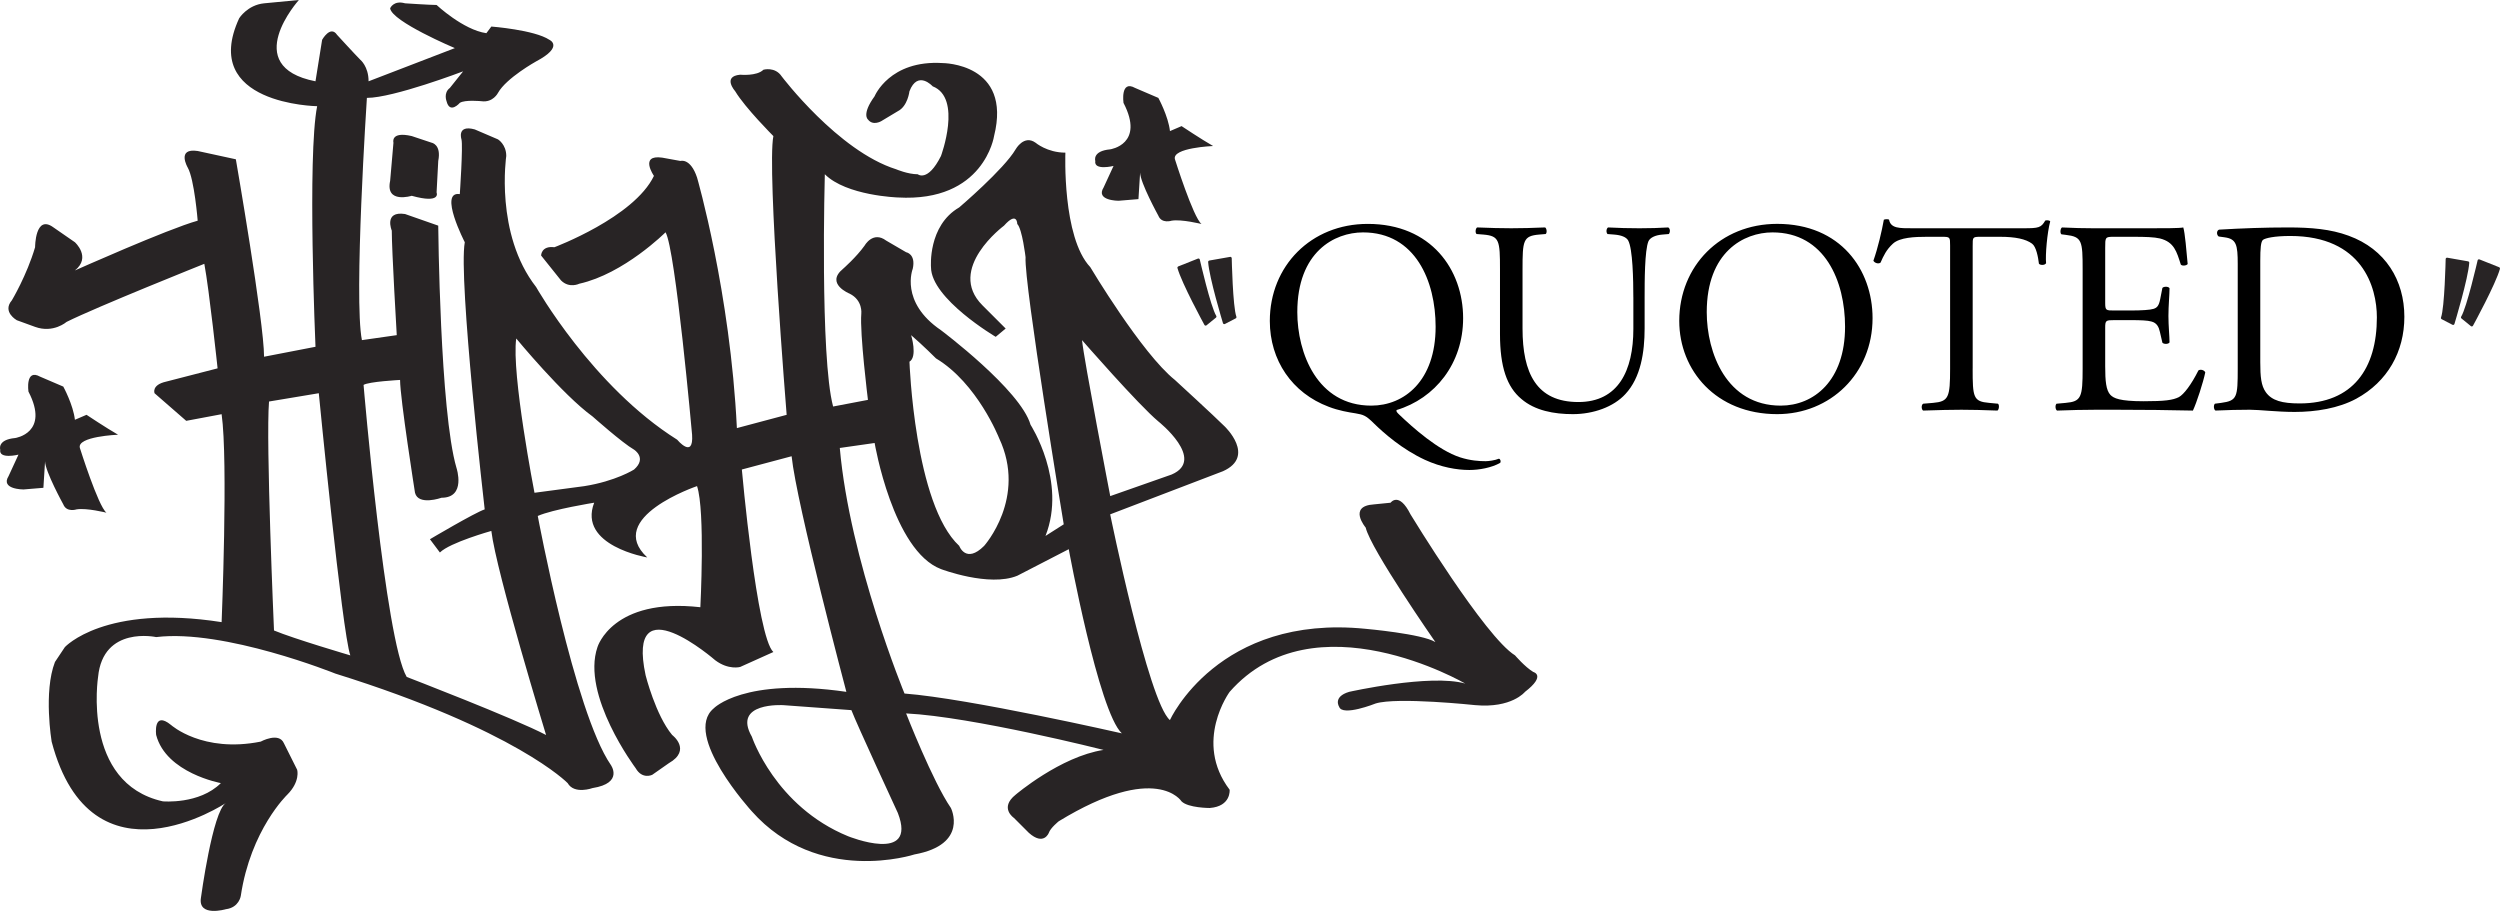
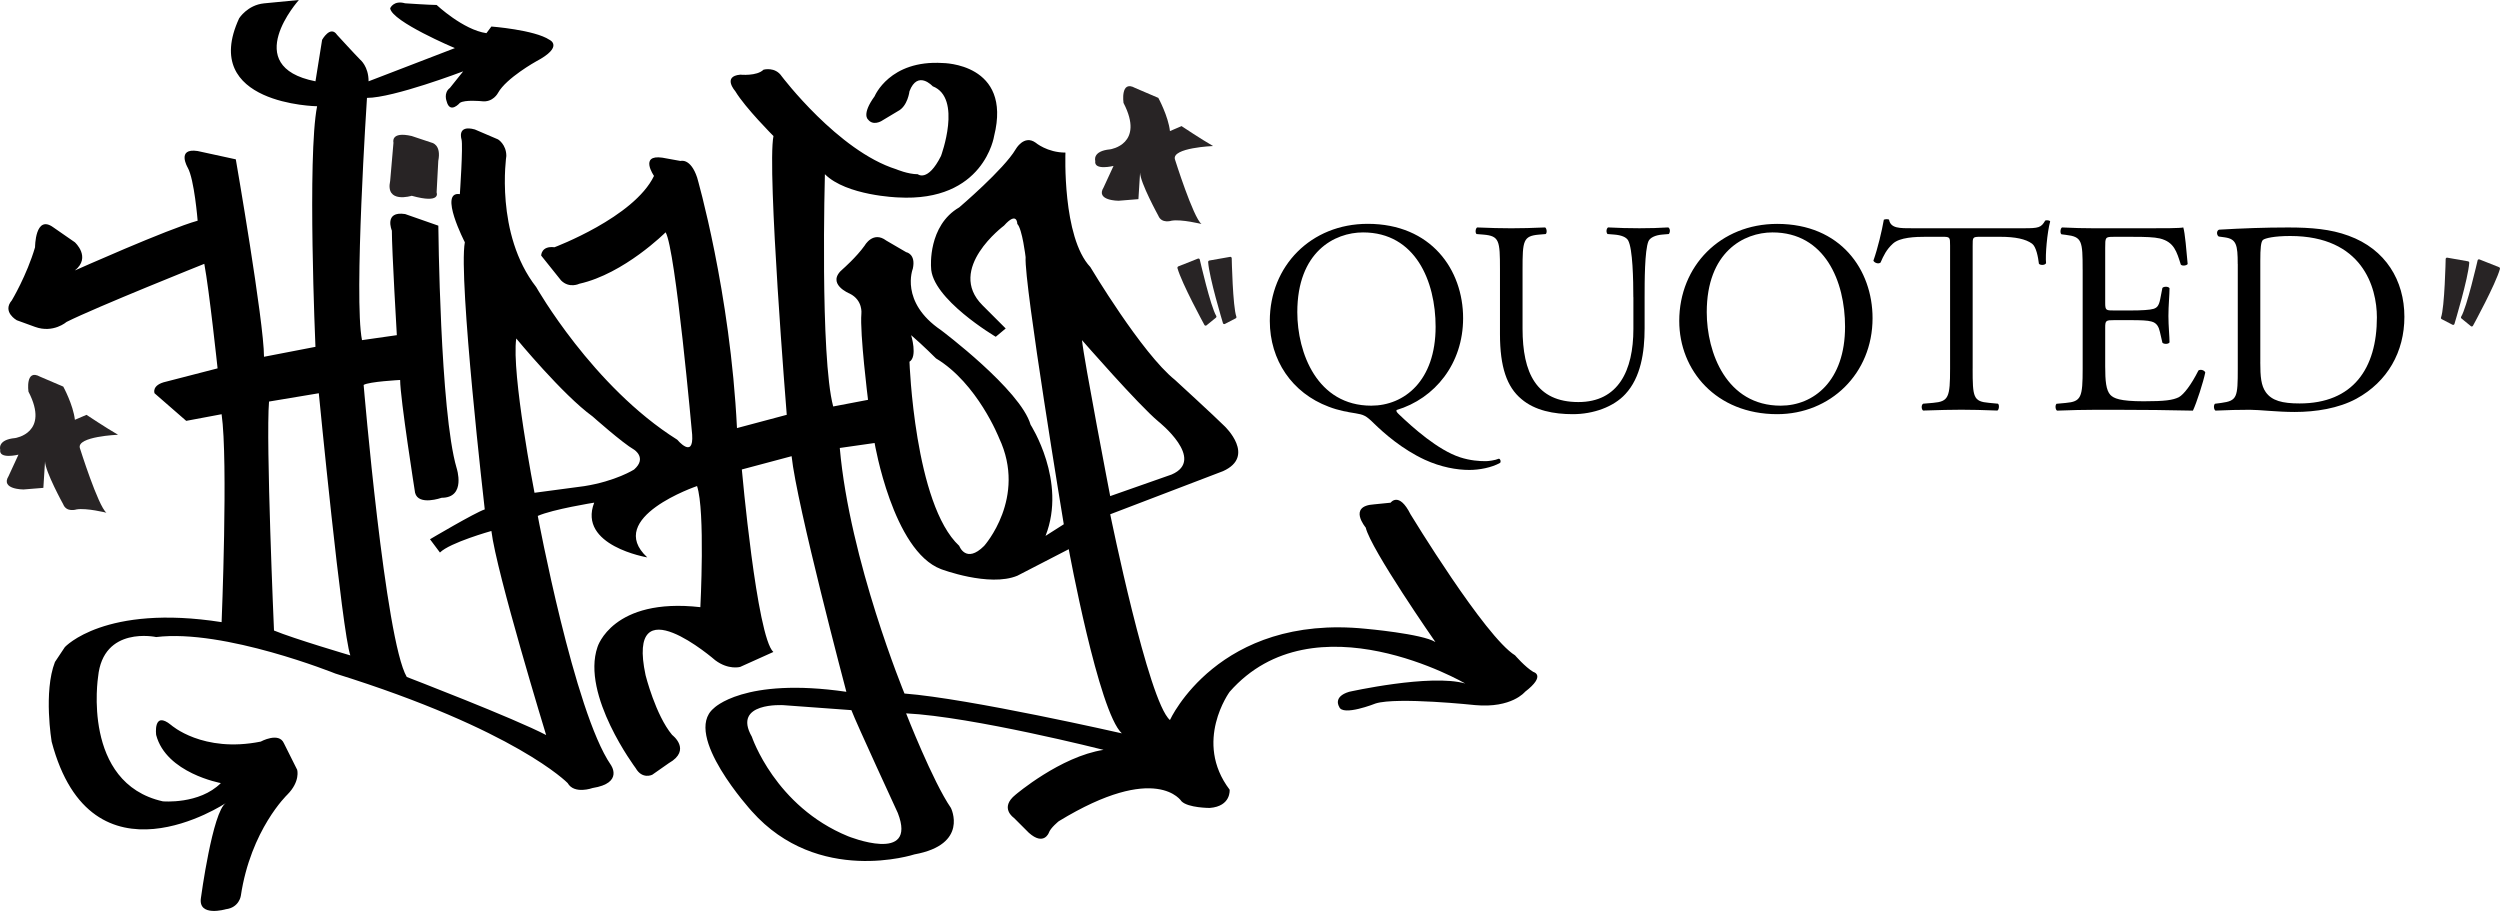
- <svg xmlns="http://www.w3.org/2000/svg" version="1.1" x="0px" y="0px" width="218px" height="79.435px" viewBox="0 0 218 79.435" enable-background="new 0 0 218 79.435" xml:space="preserve">
-   <path fill="#282425" d="M35.901 17.073c0 0-2.315 0.723-1.881-1.302l0.289-3.328c0 0-0.289-1.013 1.591-0.579l1.736 0.579c0 0 0.868 0.145 0.579 1.591l-0.145 2.749C38.072 16.783 38.506 17.796 35.901 17.073zM97.535 17.507c0 0-2.026 0-1.302-1.157l0.868-1.881c0 0-1.736 0.434-1.591-0.434 0 0-0.289-0.868 1.302-1.013 0 0 3.038-0.434 1.157-4.051 0 0-0.289-2.026 1.013-1.302l2.026 0.868c0 0 0.868 1.591 1.013 2.894l1.013-0.434c0 0 1.736 1.157 2.749 1.736 0 0-3.617 0.145-3.328 1.157 0 0 1.592 5.064 2.315 5.643 0 0-1.736-0.434-2.604-0.289 0 0-0.868 0.289-1.157-0.434 0 0-1.591-2.894-1.591-3.762l-0.145 2.315L97.535 17.507zM2.046 42.681c0 0-2.026 0-1.302-1.157l0.868-1.881c0 0-1.736 0.434-1.591-0.434 0 0-0.289-0.868 1.302-1.013 0 0 3.038-0.434 1.157-4.051 0 0-0.289-2.026 1.013-1.302l2.026 0.868c0 0 0.868 1.591 1.013 2.894l1.013-0.434c0 0 1.736 1.157 2.749 1.736 0 0-3.617 0.145-3.328 1.157 0 0 1.592 5.064 2.315 5.643 0 0-1.736-0.434-2.604-0.289 0 0-0.868 0.289-1.157-0.434 0 0-1.591-2.894-1.591-3.762l-0.145 2.315L2.046 42.681zM19.325 54.25c0 0 0.579-14.081 0-18.132l-3.086 0.579 -2.763-2.407c0 0-0.289-0.723 1.013-1.013l4.485-1.157c0 0-0.723-6.8-1.157-9.115 0 0-9.404 3.762-12.009 5.064 0 0-1.157 1.013-2.749 0.434l-1.591-0.579c0 0-1.302-0.723-0.434-1.736 0 0 1.302-2.17 2.026-4.63 0 0 0-2.894 1.591-1.736l1.881 1.302c0 0 1.447 1.302 0 2.46 0 0 8.102-3.617 10.706-4.34 0 0-0.289-3.617-0.868-4.63 0 0-1.013-1.736 0.868-1.447l3.328 0.723c0 0 2.46 14.179 2.46 17.217l4.485-0.868c0 0-0.723-16.638 0.145-20.979 0 0-10.272-0.145-6.8-7.668 0 0 0.723-1.157 2.17-1.302L26.063 0c0 0-5.209 5.787 1.447 7.089l0.579-3.617c0 0 0.723-1.302 1.302-0.434 0 0 1.591 1.736 2.026 2.17 0 0 0.723 0.579 0.723 1.881l7.523-2.894c0 0-5.498-2.315-5.643-3.472 0 0 0.289-0.723 1.302-0.434 0 0 2.17 0.145 2.749 0.145 0 0 2.315 2.17 4.34 2.46l0.434-0.579c0 0 3.762 0.289 5.064 1.157 0 0 1.302 0.579-1.157 1.881 0 0-2.604 1.447-3.328 2.749 0 0-0.434 0.868-1.447 0.723 0 0-1.447-0.145-1.881 0.145 0 0-0.868 1.013-1.157-0.145 0 0-0.289-0.723 0.289-1.157l1.157-1.447c0 0-6.077 2.315-8.392 2.315 0 0-1.157 17.506-0.434 21.123l3.038-0.434c0 0-0.434-7.379-0.434-9.115 0 0-0.723-1.736 1.157-1.447l2.894 1.013c0 0 0.145 16.204 1.591 21.123 0 0 0.868 2.604-1.302 2.604 0 0-2.026 0.723-2.315-0.434 0 0-1.302-8.247-1.302-9.838 0 0-2.749 0.145-3.183 0.434 0 0 1.881 22.281 3.762 25.464 0 0 9.404 3.617 12.153 5.064 0 0-4.34-14.179-4.774-17.796 0 0-3.617 1.013-4.485 1.881l-0.868-1.157c0 0 3.906-2.315 4.774-2.604 0 0-2.315-20.111-1.736-23.294 0 0-2.315-4.485-0.434-4.196 0 0 0.289-4.196 0.145-4.774 0 0-0.434-1.302 1.157-0.868l2.026 0.868c0 0 0.723 0.434 0.723 1.447 0 0-1.013 6.8 2.604 11.43 0 0 4.919 8.681 12.298 13.311 0 0 1.447 1.736 1.302-0.434 0 0-1.447-16.204-2.315-17.651 0 0-3.617 3.617-7.523 4.485 0 0-0.868 0.434-1.591-0.289l-1.736-2.17c0 0 0-0.868 1.157-0.723 0 0 6.945-2.604 8.681-6.221 0 0-1.302-1.881 0.723-1.591l1.591 0.289c0 0 0.868-0.289 1.447 1.447 0 0 2.894 9.983 3.472 21.847l4.34-1.157c0 0-1.736-21.413-1.157-24.306 0 0-2.46-2.46-3.328-3.906 0 0-1.157-1.302 0.434-1.447 0 0 1.447 0.145 2.026-0.434 0 0 1.013-0.289 1.591 0.579 0 0 4.919 6.511 9.983 8.102 0 0 1.013 0.434 1.881 0.434 0 0 0.868 0.723 2.026-1.591 0 0 1.881-5.064-0.723-6.077 0 0-1.302-1.447-2.026 0.434 0 0-0.145 1.302-1.013 1.736l-1.447 0.868c0 0-0.723 0.434-1.157-0.145 0 0-0.579-0.434 0.579-2.026 0 0 1.302-3.183 5.932-2.894 0 0 6.077 0 4.485 6.366 0 0-0.868 5.787-8.392 5.353 0 0-4.485-0.145-6.366-2.026 0 0-0.434 15.915 0.723 20.255l3.038-0.579c0 0-0.723-5.787-0.579-7.523 0 0 0.145-1.157-1.013-1.736 0 0-2.17-0.868-0.579-2.17 0 0 1.157-1.013 1.881-2.026 0 0 0.723-1.302 1.881-0.434l1.736 1.013c0 0 0.868 0.145 0.579 1.447 0 0-1.157 2.894 2.46 5.353 0 0 6.945 5.208 7.813 8.247 0 0 3.183 4.919 1.302 9.694l1.591-1.013c0 0-3.472-20.979-3.328-23.294 0 0-0.289-2.46-0.723-2.894 0 0 0-1.157-1.157 0.145 0 0-5.064 3.762-1.881 6.945l2.026 2.026 -0.868 0.723c0 0-5.643-3.328-5.643-6.077 0 0-0.289-3.617 2.46-5.209 0 0 3.906-3.328 4.919-5.064 0 0 0.723-1.302 1.736-0.579 0 0 1.013 0.868 2.604 0.868 0 0-0.289 7.379 2.17 9.983 0 0 4.485 7.523 7.379 9.838 0 0 3.472 3.183 4.34 4.051 0 0 2.749 2.604-0.145 3.906l-9.838 3.762c0 0 3.328 16.349 5.209 17.94 0 0 4.196-9.26 17.072-7.957 0 0 4.919 0.434 6.077 1.157 0 0-5.643-8.102-6.077-9.983 0 0-1.591-1.881 0.723-2.026l1.447-0.145c0 0 0.723-1.013 1.736 1.013 0 0 6.511 10.706 9.115 12.298 0 0 0.868 1.013 1.591 1.447 0 0 1.157 0.289-0.723 1.736 0 0-1.157 1.447-4.34 1.157 0 0-6.8-0.723-8.681-0.145 0 0-2.894 1.157-3.183 0.289 0 0-0.579-0.868 0.868-1.302 0 0 7.089-1.592 10.128-0.723 0 0-13.166-7.668-20.545 0.723 0 0-3.183 4.34 0 8.536 0 0 0.145 1.447-1.736 1.591 0 0-1.881 0-2.46-0.579 0 0-2.17-3.472-10.706 1.736 0 0-0.723 0.579-0.868 1.013 0 0-0.434 1.157-1.736 0l-1.302-1.302c0 0-1.302-0.868 0.145-2.026 0 0 3.906-3.328 7.668-3.906 0 0-11.43-2.893-17.217-3.183 0 0 2.315 5.932 3.906 8.247 0 0 1.592 3.183-3.183 4.051 0 0-8.392 2.749-14.179-3.762 0 0-6.077-6.655-3.328-8.97 0 0 2.604-2.749 11.574-1.447 0 0-4.34-16.349-4.774-20.545l-4.34 1.157c0 0 1.302 14.613 2.749 15.915l-2.894 1.302c0 0-1.013 0.289-2.17-0.579 0 0-7.813-6.8-6.077 1.302 0 0 0.868 3.472 2.315 5.209 0 0 1.736 1.302-0.289 2.46l-1.447 1.013c0 0-0.868 0.434-1.447-0.579 0 0-4.774-6.366-3.328-10.562 0 0 1.302-4.34 8.97-3.472 0 0 0.434-8.391-0.289-10.562 0 0-8.102 2.749-4.34 6.221 0 0-6.077-1.013-4.63-4.774 0 0-3.617 0.579-4.919 1.157 0 0 3.183 17.072 6.366 21.702 0 0 1.157 1.592-1.591 2.026 0 0-1.591 0.579-2.17-0.434 0 0-4.485-4.63-20.255-9.549 0 0-9.694-3.906-15.626-3.183 0 0-4.63-1.013-5.064 3.472 0 0-1.447 9.26 5.643 10.851 0 0 3.183 0.289 5.064-1.591 0 0-4.774-0.868-5.643-4.196 0 0-0.289-2.17 1.302-0.868 0 0 2.749 2.46 7.813 1.447 0 0 1.591-0.868 2.026 0.145l1.157 2.315c0 0 0.289 1.013-0.868 2.17 0 0-3.183 3.038-4.051 8.826 0 0-0.145 1.013-1.302 1.158 0 0-2.46 0.723-2.17-1.013 0 0 1.013-7.523 2.17-8.247 0 0-11.719 7.813-15.191-5.353 0 0-0.723-4.34 0.289-6.945l0.868-1.302C5.663 56.426 9.114 52.652 19.325 54.25zM50.948 42.392c2.749-0.434 4.34-1.447 4.34-1.447 1.157-1.013 0-1.736 0-1.736 -1.013-0.579-3.617-2.894-3.617-2.894 -2.604-1.881-6.655-6.8-6.655-6.8 -0.434 3.038 1.591 13.455 1.591 13.455L50.948 42.392zM79.45 29.226c0 0 0.579 1.881-0.145 2.315 0 0 0.434 12.443 4.34 16.06 0 0 0.579 1.592 2.17 0 0 0 3.762-4.196 1.302-9.404 0 0-1.881-4.774-5.498-6.945C81.621 31.251 80.463 30.094 79.45 29.226zM102.165 41.379c3.038-1.302-1.157-4.63-1.157-4.63 -1.736-1.447-6.655-7.089-6.655-7.089 0.145 1.592 2.46 13.6 2.46 13.6L102.165 41.379zM30.548 57.149c-0.723-2.026-2.749-22.86-2.749-22.86l-4.34 0.723c-0.289 3.472 0.434 19.966 0.434 19.966C25.629 55.702 30.548 57.149 30.548 57.149zM74.242 61.924L68.31 61.49c0 0-4.485-0.289-2.749 2.749 0 0 2.026 6.077 8.392 8.681 0 0 6.077 2.46 4.34-2.026C78.293 70.894 74.676 63.081 74.242 61.924zM97.825 63.949c-2.026-1.881-4.63-16.06-4.63-16.06l-4.485 2.315c-2.46 1.013-6.655-0.579-6.655-0.579 -4.196-1.591-5.787-10.996-5.787-10.996l-3.038 0.434c0.868 9.838 5.643 21.413 5.643 21.413C84.514 60.911 97.825 63.949 97.825 63.949z" />
-   <path d="M127.584 27.746c0 3.956-2.446 7.002-5.803 8.009 -0.048 0.12 0.048 0.216 0.192 0.36 1.223 1.175 3.429 3.141 5.347 3.765 0.887 0.288 1.678 0.336 2.23 0.336 0.24 0 0.815-0.072 1.151-0.216 0.144 0.024 0.192 0.24 0.12 0.36 -0.767 0.432-1.846 0.623-2.686 0.623 -1.103 0-2.47-0.24-3.884-0.887 -1.966-0.911-3.549-2.302-4.436-3.165 -0.719-0.719-0.935-0.767-1.606-0.887 -0.623-0.096-1.487-0.24-2.35-0.575 -3.189-1.199-5.131-4.052-5.131-7.481 0-4.796 3.597-8.464 8.536-8.464C124.803 19.521 127.584 23.526 127.584 27.746zM125.186 28.489c0-3.956-1.75-8.224-6.33-8.224 -2.494 0-5.731 1.702-5.731 6.954 0 3.549 1.726 8.152 6.45 8.152C122.453 35.371 125.186 33.213 125.186 28.489zM142.427 25.923c0-1.487-0.048-4.244-0.456-4.963 -0.168-0.288-0.599-0.456-1.199-0.504l-0.599-0.048c-0.144-0.168-0.096-0.48 0.048-0.575 0.911 0.048 1.798 0.072 2.734 0.072 1.007 0 1.654-0.024 2.518-0.072 0.192 0.12 0.168 0.432 0.048 0.575l-0.575 0.048c-0.599 0.048-1.055 0.264-1.199 0.576 -0.336 0.791-0.336 3.549-0.336 4.891v2.709c0 2.086-0.336 4.292-1.678 5.731 -1.031 1.127-2.805 1.75-4.58 1.75 -1.654 0-3.309-0.312-4.484-1.319 -1.271-1.055-1.87-2.805-1.87-5.659v-5.659c0-2.494-0.048-2.901-1.439-3.021l-0.599-0.048c-0.144-0.096-0.096-0.504 0.048-0.575 1.199 0.048 2.014 0.072 2.973 0.072 0.983 0 1.774-0.024 2.949-0.072 0.144 0.072 0.192 0.48 0.048 0.575l-0.575 0.048c-1.391 0.12-1.439 0.528-1.439 3.021v5.179c0 3.86 1.199 6.402 4.868 6.402 3.477 0 4.796-2.733 4.796-6.378V25.923zM146.431 27.985c0-4.796 3.597-8.464 8.536-8.464 5.539 0 8.32 4.004 8.32 8.224 0 4.843-3.693 8.368-8.32 8.368C149.644 36.114 146.431 32.301 146.431 27.985zM160.889 28.489c0-3.956-1.75-8.224-6.33-8.224 -2.494 0-5.731 1.702-5.731 6.954 0 3.549 1.726 8.152 6.45 8.152C158.156 35.371 160.889 33.213 160.889 28.489zM172.015 32.134c0 2.518 0.048 2.877 1.439 2.997l0.767 0.072c0.144 0.096 0.096 0.528-0.048 0.599 -1.367-0.048-2.182-0.072-3.141-0.072s-1.798 0.024-3.333 0.072c-0.144-0.072-0.192-0.48 0-0.599l0.863-0.072c1.367-0.12 1.487-0.48 1.487-2.997V21.416c0-0.743 0-0.767-0.719-0.767h-1.319c-1.031 0-2.35 0.048-2.949 0.599 -0.575 0.528-0.815 1.055-1.079 1.654 -0.192 0.144-0.528 0.024-0.623-0.168 0.384-1.079 0.743-2.614 0.911-3.573 0.072-0.048 0.384-0.072 0.456 0 0.144 0.767 0.935 0.743 2.038 0.743h9.711c1.295 0 1.511-0.048 1.87-0.671 0.12-0.048 0.384-0.024 0.432 0.072 -0.264 0.983-0.432 2.925-0.36 3.645 -0.096 0.192-0.504 0.192-0.623 0.048 -0.072-0.599-0.24-1.487-0.599-1.75 -0.551-0.408-1.463-0.599-2.781-0.599h-1.702c-0.719 0-0.695 0.024-0.695 0.815V32.134zM181.606 23.502c0-2.494-0.048-2.853-1.463-3.021l-0.384-0.048c-0.144-0.096-0.096-0.527 0.048-0.599 1.031 0.048 1.846 0.072 2.829 0.072h4.508c1.535 0 2.949 0 3.237-0.072 0.144 0.408 0.288 2.134 0.384 3.189 -0.096 0.144-0.48 0.192-0.599 0.048 -0.36-1.127-0.575-1.966-1.822-2.278 -0.504-0.12-1.271-0.144-2.326-0.144h-1.726c-0.719 0-0.719 0.048-0.719 0.959v4.796c0 0.671 0.072 0.671 0.791 0.671h1.391c1.007 0 1.75-0.048 2.038-0.144s0.456-0.24 0.575-0.839l0.192-0.983c0.12-0.144 0.528-0.144 0.623 0.024 0 0.575-0.096 1.511-0.096 2.422 0 0.863 0.096 1.774 0.096 2.302 -0.096 0.168-0.504 0.168-0.623 0.024l-0.216-0.935c-0.096-0.432-0.264-0.791-0.743-0.911 -0.336-0.096-0.911-0.12-1.846-0.12h-1.391c-0.719 0-0.791 0.024-0.791 0.647v3.381c0 1.271 0.072 2.086 0.456 2.494 0.288 0.288 0.791 0.551 2.901 0.551 1.846 0 2.542-0.096 3.069-0.36 0.432-0.24 1.079-1.079 1.702-2.326 0.168-0.12 0.504-0.048 0.599 0.168 -0.168 0.839-0.767 2.686-1.079 3.333 -2.158-0.048-4.292-0.072-6.426-0.072h-2.158c-1.031 0-1.846 0.024-3.261 0.072 -0.144-0.072-0.192-0.456-0.048-0.599l0.791-0.072c1.367-0.12 1.487-0.48 1.487-2.997V23.502zM195.13 23.022c0-1.678-0.12-2.182-1.127-2.326l-0.528-0.072c-0.192-0.12-0.216-0.504 0.024-0.599 2.038-0.12 3.98-0.192 6.018-0.192 2.014 0 3.717 0.144 5.275 0.719 3.237 1.175 4.868 3.908 4.868 7.073 0 3.045-1.463 5.659-4.196 7.145 -1.559 0.839-3.525 1.151-5.371 1.151 -1.535 0-3.069-0.192-3.908-0.192 -1.007 0-1.87 0.024-2.997 0.072 -0.144-0.072-0.192-0.456-0.048-0.599l0.551-0.072c1.391-0.192 1.439-0.48 1.439-2.997V23.022zM197.096 31.582c0 1.271 0.072 2.038 0.48 2.614 0.527 0.743 1.439 0.983 2.949 0.983 4.652 0 6.738-3.045 6.738-7.505 0-2.638-1.271-7.097-7.553-7.097 -1.415 0-2.182 0.192-2.374 0.336 -0.192 0.144-0.24 0.743-0.24 1.822V31.582z" />
-   <path fill="#282425" d="M217.947 23.314c-0.007-0.005-0.015-0.009-0.023-0.012l-1.714-0.682c-0.033-0.013-0.07-0.011-0.101 0.005 -0.031 0.016-0.054 0.046-0.061 0.08 -0.009 0.041-0.95 4.128-1.434 4.907 -0.032 0.051-0.021 0.119 0.026 0.157l0.822 0.67c0.028 0.023 0.064 0.032 0.099 0.025 0.035-0.007 0.065-0.029 0.083-0.06 0.08-0.147 1.974-3.619 2.351-4.957C218.01 23.396 217.989 23.343 217.947 23.314zM215.319 22.917c0.003-0.044-0.018-0.085-0.053-0.108 -0.014-0.009-0.029-0.016-0.046-0.019l-1.817-0.319c-0.035-0.006-0.07 0.003-0.097 0.026 -0.027 0.022-0.043 0.055-0.044 0.091 -0.001 0.042-0.09 4.235-0.405 5.096 -0.021 0.057 0.004 0.121 0.058 0.149l0.941 0.489c0.032 0.017 0.069 0.018 0.102 0.004 0.033-0.014 0.058-0.042 0.069-0.076C214.075 28.088 215.222 24.304 215.319 22.917z" />
-   <path fill="#282425" d="M102.723 23.243c0.007-0.005 0.015-0.009 0.023-0.012l1.714-0.682c0.033-0.013 0.07-0.011 0.101 0.005 0.031 0.016 0.054 0.046 0.061 0.08 0.009 0.041 0.95 4.128 1.434 4.907 0.032 0.051 0.021 0.119-0.026 0.157l-0.822 0.67c-0.028 0.023-0.064 0.032-0.099 0.025 -0.035-0.007-0.065-0.029-0.083-0.06 -0.08-0.147-1.974-3.619-2.351-4.957C102.659 23.325 102.68 23.272 102.723 23.243zM105.35 22.846c-0.003-0.044 0.018-0.085 0.053-0.108 0.014-0.009 0.029-0.016 0.046-0.019l1.817-0.319c0.035-0.006 0.07 0.003 0.097 0.026 0.027 0.022 0.043 0.055 0.044 0.091 0.001 0.042 0.09 4.235 0.405 5.096 0.021 0.057-0.004 0.121-0.058 0.149l-0.941 0.489c-0.032 0.017-0.069 0.018-0.102 0.004 -0.033-0.014-0.058-0.042-0.069-0.076C106.595 28.017 105.447 24.233 105.35 22.846z" />
+ <svg xmlns="http://www.w3.org/2000/svg" version="1.1" x="0" y="0" preserveAspectRatio="xMinYMin meet" viewBox="0 0 900 327.94" xml:space="preserve">
+   <path fill="#282425" d="M148.22 70.48c0 0-9.56 2.99-7.76-5.38l1.19-13.74c0 0-1.19-4.18 6.57-2.39l7.17 2.39c0 0 3.58 0.6 2.39 6.57l-0.6 11.35C157.18 69.29 158.97 73.47 148.22 70.48z" />
+   <path fill="#282425" d="M402.67 72.27c0 0-8.36 0-5.38-4.78l3.58-7.76c0 0-7.17 1.79-6.57-1.79 0 0-1.19-3.58 5.38-4.18 0 0 12.54-1.79 4.78-16.72 0 0-1.19-8.36 4.18-5.38l8.36 3.58c0 0 3.58 6.57 4.18 11.95l4.18-1.79c0 0 7.17 4.78 11.35 7.17 0 0-14.93 0.6-13.74 4.78 0 0 6.57 20.91 9.56 23.29 0 0-7.17-1.79-10.75-1.19 0 0-3.58 1.19-4.78-1.79 0 0-6.57-11.95-6.57-15.53l-0.6 9.56L402.67 72.27z" />
+   <path fill="#282425" d="M8.45 176.21c0 0-8.36 0-5.38-4.78l3.58-7.76c0 0-7.17 1.79-6.57-1.79 0 0-1.19-3.58 5.38-4.18 0 0 12.54-1.79 4.78-16.72 0 0-1.19-8.36 4.18-5.38l8.36 3.58c0 0 3.58 6.57 4.18 11.95l4.18-1.79c0 0 7.17 4.78 11.35 7.17 0 0-14.93 0.6-13.74 4.78 0 0 6.57 20.91 9.56 23.29 0 0-7.17-1.79-10.75-1.19 0 0-3.58 1.19-4.78-1.79 0 0-6.57-11.95-6.57-15.53l-0.6 9.56L8.45 176.21z" />
+   <path d="M79.78 223.97c0 0 2.39-58.13 0-74.85l-12.74 2.39 -11.41-9.94c0 0-1.19-2.99 4.18-4.18l18.52-4.78c0 0-2.99-28.07-4.78-37.63 0 0-38.82 15.53-49.58 20.91 0 0-4.78 4.18-11.35 1.79l-6.57-2.39c0 0-5.38-2.99-1.79-7.17 0 0 5.38-8.96 8.36-19.11 0 0 0-11.95 6.57-7.17l7.76 5.38c0 0 5.97 5.38 0 10.15 0 0 33.45-14.93 44.2-17.92 0 0-1.19-14.93-3.58-19.11 0 0-4.18-7.17 3.58-5.97l13.74 2.99c0 0 10.15 58.54 10.15 71.08l18.52-3.58c0 0-2.99-68.69 0.6-86.61 0 0-42.41-0.6-28.07-31.66 0 0 2.99-4.78 8.96-5.38L107.6 0c0 0-21.5 23.89 5.97 29.27l2.39-14.93c0 0 2.99-5.38 5.38-1.79 0 0 6.57 7.17 8.36 8.96 0 0 2.99 2.39 2.99 7.76l31.06-11.95c0 0-22.7-9.56-23.29-14.34 0 0 1.19-2.99 5.38-1.79 0 0 8.96 0.6 11.35 0.6 0 0 9.56 8.96 17.92 10.15l1.79-2.39c0 0 15.53 1.19 20.91 4.78 0 0 5.38 2.39-4.78 7.76 0 0-10.75 5.97-13.74 11.35 0 0-1.79 3.58-5.97 2.99 0 0-5.97-0.6-7.76 0.6 0 0-3.58 4.18-4.78-0.6 0 0-1.19-2.99 1.19-4.78l4.78-5.97c0 0-25.09 9.56-34.64 9.56 0 0-4.78 72.27-1.79 87.21l12.54-1.79c0 0-1.79-30.46-1.79-37.63 0 0-2.99-7.17 4.78-5.97l11.95 4.18c0 0 0.6 66.9 6.57 87.21 0 0 3.58 10.75-5.38 10.75 0 0-8.36 2.99-9.56-1.79 0 0-5.38-34.05-5.38-40.62 0 0-11.35 0.6-13.14 1.79 0 0 7.76 91.99 15.53 105.13 0 0 38.83 14.93 50.17 20.91 0 0-17.92-58.54-19.71-73.47 0 0-14.93 4.18-18.52 7.76l-3.58-4.78c0 0 16.13-9.56 19.71-10.75 0 0-9.56-83.03-7.17-96.17 0 0-9.56-18.52-1.79-17.32 0 0 1.19-17.32 0.6-19.71 0 0-1.79-5.38 4.78-3.58l8.36 3.58c0 0 2.99 1.79 2.99 5.97 0 0-4.18 28.07 10.75 47.19 0 0 20.31 35.84 50.77 54.95 0 0 5.97 7.17 5.38-1.79 0 0-5.97-66.9-9.56-72.87 0 0-14.93 14.93-31.06 18.52 0 0-3.58 1.79-6.57-1.19l-7.17-8.96c0 0 0-3.58 4.78-2.99 0 0 28.67-10.75 35.84-25.68 0 0-5.38-7.76 2.99-6.57l6.57 1.19c0 0 3.58-1.19 5.97 5.97 0 0 11.95 41.21 14.34 90.19l17.92-4.78c0 0-7.17-88.4-4.78-100.35 0 0-10.15-10.15-13.74-16.13 0 0-4.78-5.38 1.79-5.97 0 0 5.97 0.6 8.36-1.79 0 0 4.18-1.19 6.57 2.39 0 0 20.31 26.88 41.21 33.45 0 0 4.18 1.79 7.76 1.79 0 0 3.58 2.99 8.36-6.57 0 0 7.76-20.91-2.99-25.09 0 0-5.38-5.97-8.36 1.79 0 0-0.6 5.38-4.18 7.17l-5.97 3.58c0 0-2.99 1.79-4.78-0.6 0 0-2.39-1.79 2.39-8.36 0 0 5.38-13.14 24.49-11.95 0 0 25.09 0 18.52 26.28 0 0-3.58 23.89-34.64 22.1 0 0-18.52-0.6-26.28-8.36 0 0-1.79 65.7 2.99 83.62l12.54-2.39c0 0-2.99-23.89-2.39-31.06 0 0 0.6-4.78-4.18-7.17 0 0-8.96-3.58-2.39-8.96 0 0 4.78-4.18 7.76-8.36 0 0 2.99-5.38 7.76-1.79l7.17 4.18c0 0 3.58 0.6 2.39 5.97 0 0-4.78 11.95 10.15 22.1 0 0 28.67 21.5 32.25 34.05 0 0 13.14 20.31 5.38 40.02l6.57-4.18c0 0-14.34-86.61-13.74-96.17 0 0-1.19-10.15-2.99-11.95 0 0 0-4.78-4.78 0.6 0 0-20.91 15.53-7.76 28.67l8.36 8.36 -3.58 2.99c0 0-23.29-13.74-23.29-25.09 0 0-1.19-14.93 10.15-21.5 0 0 16.13-13.74 20.31-20.91 0 0 2.99-5.38 7.17-2.39 0 0 4.18 3.58 10.75 3.58 0 0-1.19 30.46 8.96 41.21 0 0 18.52 31.06 30.46 40.62 0 0 14.34 13.14 17.92 16.72 0 0 11.35 10.75-0.6 16.13l-40.62 15.53c0 0 13.74 67.5 21.5 74.07 0 0 17.32-38.23 70.48-32.85 0 0 20.31 1.79 25.09 4.78 0 0-23.29-33.45-25.09-41.21 0 0-6.57-7.76 2.99-8.36l5.97-0.6c0 0 2.99-4.18 7.17 4.18 0 0 26.88 44.2 37.63 50.77 0 0 3.58 4.18 6.57 5.97 0 0 4.78 1.19-2.99 7.17 0 0-4.78 5.97-17.92 4.78 0 0-28.07-2.99-35.84-0.6 0 0-11.95 4.78-13.14 1.19 0 0-2.39-3.58 3.58-5.38 0 0 29.27-6.57 41.81-2.99 0 0-54.35-31.66-84.82 2.99 0 0-13.14 17.92 0 35.24 0 0 0.6 5.97-7.17 6.57 0 0-7.76 0-10.15-2.39 0 0-8.96-14.34-44.2 7.17 0 0-2.99 2.39-3.58 4.18 0 0-1.79 4.78-7.17 0l-5.38-5.38c0 0-5.38-3.58 0.6-8.36 0 0 16.13-13.74 31.66-16.13 0 0-47.19-11.95-71.08-13.14 0 0 9.56 24.49 16.13 34.05 0 0 6.57 13.14-13.14 16.72 0 0-34.64 11.35-58.54-15.53 0 0-25.09-27.48-13.74-37.03 0 0 10.75-11.35 47.78-5.97 0 0-17.92-67.5-19.71-84.82l-17.92 4.78c0 0 5.38 60.33 11.35 65.7l-11.95 5.38c0 0-4.18 1.19-8.96-2.39 0 0-32.25-28.07-25.09 5.38 0 0 3.58 14.34 9.56 21.5 0 0 7.17 5.38-1.19 10.15l-5.97 4.18c0 0-3.58 1.79-5.97-2.39 0 0-19.71-26.28-13.74-43.6 0 0 5.38-17.92 37.03-14.34 0 0 1.79-34.64-1.19-43.6 0 0-33.45 11.35-17.92 25.68 0 0-25.09-4.18-19.11-19.71 0 0-14.93 2.39-20.31 4.78 0 0 13.14 70.48 26.28 89.6 0 0 4.78 6.57-6.57 8.36 0 0-6.57 2.39-8.96-1.79 0 0-18.52-19.11-83.62-39.42 0 0-40.02-16.13-64.51-13.14 0 0-19.11-4.18-20.91 14.34 0 0-5.97 38.23 23.29 44.8 0 0 13.14 1.19 20.91-6.57 0 0-19.71-3.58-23.29-17.32 0 0-1.19-8.96 5.38-3.58 0 0 11.35 10.15 32.25 5.97 0 0 6.57-3.58 8.36 0.6l4.78 9.56c0 0 1.19 4.18-3.58 8.96 0 0-13.14 12.54-16.72 36.44 0 0-0.6 4.18-5.38 4.78 0 0-10.15 2.99-8.96-4.18 0 0 4.18-31.06 8.96-34.05 0 0-48.38 32.25-62.72-22.1 0 0-2.99-17.92 1.19-28.67l3.58-5.38C23.38 232.95 37.63 217.37 79.78 223.97zM210.34 175.01c11.35-1.79 17.92-5.97 17.92-5.97 4.78-4.18 0-7.17 0-7.17 -4.18-2.39-14.93-11.95-14.93-11.95 -10.75-7.76-27.48-28.07-27.48-28.07 -1.79 12.54 6.57 55.55 6.57 55.55L210.34 175.01zM328.01 120.66c0 0 2.39 7.76-0.6 9.56 0 0 1.79 51.37 17.92 66.3 0 0 2.39 6.57 8.96 0 0 0 15.53-17.32 5.38-38.82 0 0-7.76-19.71-22.7-28.67C336.97 129.02 332.19 124.24 328.01 120.66zM421.78 170.83c12.54-5.38-4.78-19.11-4.78-19.11 -7.17-5.97-27.48-29.27-27.48-29.27 0.6 6.57 10.15 56.15 10.15 56.15L421.78 170.83zM126.12 235.94c-2.99-8.36-11.35-94.37-11.35-94.37l-17.92 2.99c-1.19 14.34 1.79 82.43 1.79 82.43C105.81 229.96 126.12 235.94 126.12 235.94zM306.5 255.65l-24.49-1.79c0 0-18.52-1.19-11.35 11.35 0 0 8.36 25.09 34.64 35.84 0 0 25.09 10.15 17.92-8.36C323.23 292.68 308.3 260.43 306.5 255.65zM403.86 264.01c-8.36-7.76-19.11-66.3-19.11-66.3l-18.52 9.56c-10.15 4.18-27.48-2.39-27.48-2.39 -17.32-6.57-23.89-45.4-23.89-45.4l-12.54 1.79c3.58 40.62 23.29 88.4 23.29 88.4C348.91 251.47 403.86 264.01 403.86 264.01z" />
+   <path d="M526.72 114.55c0 16.33-10.1 28.91-23.96 33.06 -0.2 0.49 0.2 0.89 0.79 1.48 5.05 4.85 14.16 12.97 22.08 15.54 3.66 1.19 6.93 1.39 9.21 1.39 0.99 0 3.37-0.3 4.75-0.89 0.59 0.1 0.79 0.99 0.49 1.48 -3.17 1.78-7.62 2.57-11.09 2.57 -4.55 0-10.2-0.99-16.04-3.66 -8.12-3.76-14.65-9.5-18.31-13.07 -2.97-2.97-3.86-3.17-6.63-3.66 -2.57-0.4-6.14-0.99-9.7-2.38 -13.17-4.95-21.18-16.73-21.18-30.89 0-19.8 14.85-34.94 35.24-34.94C515.24 80.59 526.72 97.12 526.72 114.55zM516.82 117.62c0-16.33-7.23-33.95-26.13-33.95 -10.3 0-23.66 7.03-23.66 28.71 0 14.65 7.13 33.66 26.63 33.66C505.54 146.03 516.82 137.12 516.82 117.62z" />
+   <path d="M588 107.02c0-6.14-0.2-17.52-1.88-20.49 -0.69-1.19-2.47-1.88-4.95-2.08l-2.47-0.2c-0.59-0.69-0.4-1.98 0.2-2.38 3.76 0.2 7.42 0.3 11.29 0.3 4.16 0 6.83-0.1 10.39-0.3 0.79 0.49 0.69 1.78 0.2 2.38l-2.38 0.2c-2.47 0.2-4.36 1.09-4.95 2.38 -1.39 3.27-1.39 14.65-1.39 20.19v11.19c0 8.61-1.39 17.72-6.93 23.66 -4.26 4.65-11.58 7.23-18.91 7.23 -6.83 0-13.66-1.29-18.51-5.44 -5.25-4.36-7.72-11.58-7.72-23.36V96.93c0-10.3-0.2-11.98-5.94-12.47l-2.47-0.2c-0.59-0.4-0.4-2.08 0.2-2.38 4.95 0.2 8.32 0.3 12.28 0.3 4.06 0 7.33-0.1 12.18-0.3 0.59 0.3 0.79 1.98 0.2 2.38l-2.38 0.2c-5.74 0.49-5.94 2.18-5.94 12.47v21.38c0 15.94 4.95 26.43 20.1 26.43 14.35 0 19.8-11.28 19.8-26.33V107.02z" />
+   <path d="M604.53 115.54c0-19.8 14.85-34.94 35.24-34.94 22.87 0 34.35 16.53 34.35 33.95 0 20-15.24 34.55-34.35 34.55C617.8 149.09 604.53 133.35 604.53 115.54zM664.22 117.62c0-16.33-7.23-33.95-26.13-33.95 -10.3 0-23.66 7.03-23.66 28.71 0 14.65 7.13 33.66 26.63 33.66C652.94 146.03 664.22 137.12 664.22 117.62z" />
+   <path d="M710.15 132.66c0 10.39 0.2 11.88 5.94 12.37l3.17 0.3c0.59 0.4 0.4 2.18-0.2 2.47 -5.64-0.2-9.01-0.3-12.97-0.3s-7.42 0.1-13.76 0.3c-0.59-0.3-0.79-1.98 0-2.47l3.56-0.3c5.64-0.49 6.14-1.98 6.14-12.37V88.41c0-3.07 0-3.17-2.97-3.17h-5.44c-4.26 0-9.7 0.2-12.18 2.47 -2.38 2.18-3.37 4.36-4.45 6.83 -0.79 0.59-2.18 0.1-2.57-0.69 1.58-4.45 3.07-10.79 3.76-14.75 0.3-0.2 1.58-0.3 1.88 0 0.59 3.17 3.86 3.07 8.41 3.07h40.09c5.35 0 6.24-0.2 7.72-2.77 0.49-0.2 1.58-0.1 1.78 0.3 -1.09 4.06-1.78 12.08-1.48 15.05 -0.4 0.79-2.08 0.79-2.57 0.2 -0.3-2.47-0.99-6.14-2.47-7.23 -2.28-1.68-6.04-2.47-11.48-2.47h-7.03c-2.97 0-2.87 0.1-2.87 3.37V132.66z" />
+   <path d="M749.75 97.02c0-10.3-0.2-11.78-6.04-12.47l-1.58-0.2c-0.59-0.4-0.4-2.18 0.2-2.47 4.26 0.2 7.62 0.3 11.68 0.3h18.61c6.34 0 12.18 0 13.36-0.3 0.59 1.68 1.19 8.81 1.58 13.17 -0.4 0.59-1.98 0.79-2.47 0.2 -1.48-4.65-2.38-8.12-7.52-9.4 -2.08-0.49-5.25-0.59-9.6-0.59h-7.13c-2.97 0-2.97 0.2-2.97 3.96V109c0 2.77 0.3 2.77 3.27 2.77h5.74c4.16 0 7.23-0.2 8.41-0.59 1.19-0.4 1.88-0.99 2.38-3.46l0.79-4.06c0.49-0.59 2.18-0.59 2.57 0.1 0 2.38-0.4 6.24-0.4 10 0 3.56 0.4 7.33 0.4 9.5 -0.4 0.69-2.08 0.69-2.57 0.1l-0.89-3.86c-0.4-1.78-1.09-3.27-3.07-3.76 -1.39-0.4-3.76-0.49-7.62-0.49h-5.74c-2.97 0-3.27 0.1-3.27 2.67v13.96c0 5.25 0.3 8.61 1.88 10.3 1.19 1.19 3.27 2.28 11.98 2.28 7.62 0 10.49-0.4 12.67-1.48 1.78-0.99 4.45-4.45 7.03-9.6 0.69-0.49 2.08-0.2 2.47 0.69 -0.69 3.46-3.17 11.09-4.45 13.76 -8.91-0.2-17.72-0.3-26.53-0.3h-8.91c-4.26 0-7.62 0.1-13.46 0.3 -0.59-0.3-0.79-1.88-0.2-2.47l3.27-0.3c5.64-0.49 6.14-1.98 6.14-12.37V97.02z" />
+   <path d="M805.58 95.05c0-6.93-0.49-9.01-4.65-9.6l-2.18-0.3c-0.79-0.49-0.89-2.08 0.1-2.47 8.41-0.49 16.43-0.79 24.85-0.79 8.32 0 15.34 0.59 21.78 2.97 13.36 4.85 20.1 16.14 20.1 29.2 0 12.57-6.04 23.36-17.32 29.5 -6.43 3.46-14.55 4.75-22.17 4.75 -6.34 0-12.67-0.79-16.14-0.79 -4.16 0-7.72 0.1-12.37 0.3 -0.59-0.3-0.79-1.88-0.2-2.47l2.28-0.3c5.74-0.79 5.94-1.98 5.94-12.37V95.05zM813.7 130.39c0 5.25 0.3 8.41 1.98 10.79 2.18 3.07 5.94 4.06 12.18 4.06 19.2 0 27.82-12.57 27.82-30.98 0-10.89-5.25-29.3-31.18-29.3 -5.84 0-9.01 0.79-9.8 1.39 -0.79 0.59-0.99 3.07-0.99 7.52V130.39z" />
+   <path fill="#282425" d="M899.78 96.25c-0.03-0.02-0.06-0.04-0.09-0.05l-7.08-2.81c-0.13-0.05-0.29-0.05-0.42 0.02 -0.13 0.07-0.22 0.19-0.25 0.33 -0.04 0.17-3.92 17.04-5.92 20.26 -0.13 0.21-0.09 0.49 0.11 0.65l3.39 2.77c0.11 0.09 0.26 0.13 0.41 0.1 0.15-0.03 0.27-0.12 0.34-0.25 0.33-0.61 8.15-14.94 9.71-20.46C900.04 96.59 899.95 96.37 899.78 96.25z" />
+   <path fill="#282425" d="M888.93 94.61c0.01-0.18-0.08-0.35-0.22-0.45 -0.06-0.04-0.12-0.06-0.19-0.08l-7.5-1.32c-0.14-0.03-0.29 0.01-0.4 0.11 -0.11 0.09-0.18 0.23-0.18 0.37 0 0.17-0.37 17.48-1.67 21.04 -0.09 0.24 0.02 0.5 0.24 0.61l3.89 2.02c0.13 0.07 0.29 0.07 0.42 0.02 0.14-0.06 0.24-0.17 0.28-0.31C883.79 115.96 888.53 100.34 888.93 94.61z" />
+   <path fill="#282425" d="M424.08 95.96c0.03-0.02 0.06-0.04 0.09-0.05l7.08-2.81c0.13-0.05 0.29-0.05 0.42 0.02 0.13 0.07 0.22 0.19 0.25 0.33 0.04 0.17 3.92 17.04 5.92 20.26 0.13 0.21 0.09 0.49-0.11 0.65l-3.39 2.77c-0.11 0.09-0.26 0.13-0.41 0.1 -0.15-0.03-0.27-0.12-0.34-0.25 -0.33-0.61-8.15-14.94-9.71-20.46C423.82 96.3 423.91 96.08 424.08 95.96z" />
+   <path fill="#282425" d="M434.93 94.32c-0.01-0.18 0.08-0.35 0.22-0.45 0.06-0.04 0.12-0.06 0.19-0.08l7.5-1.32c0.14-0.03 0.29 0.01 0.4 0.11 0.11 0.09 0.18 0.23 0.18 0.37 0 0.17 0.37 17.48 1.67 21.04 0.09 0.24-0.02 0.5-0.24 0.61l-3.89 2.02c-0.13 0.07-0.29 0.07-0.42 0.02 -0.14-0.06-0.24-0.17-0.28-0.31C440.07 115.67 435.33 100.04 434.93 94.32z" />
</svg>
